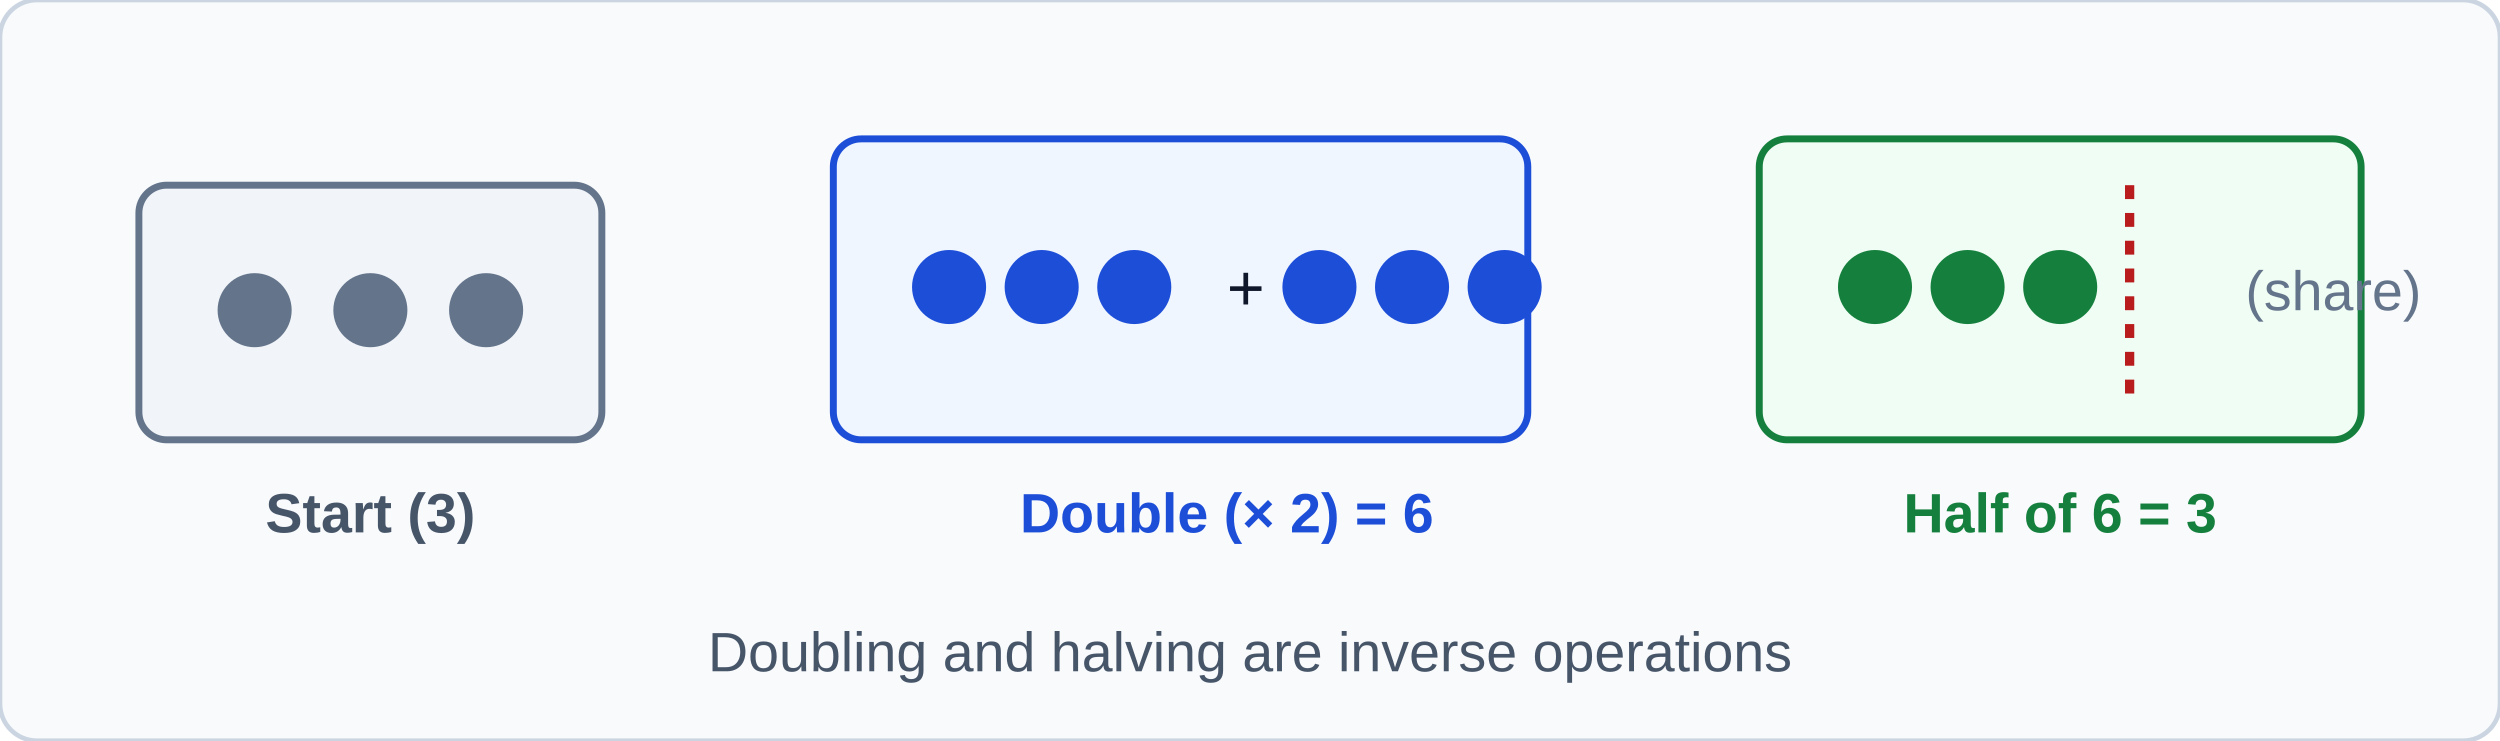
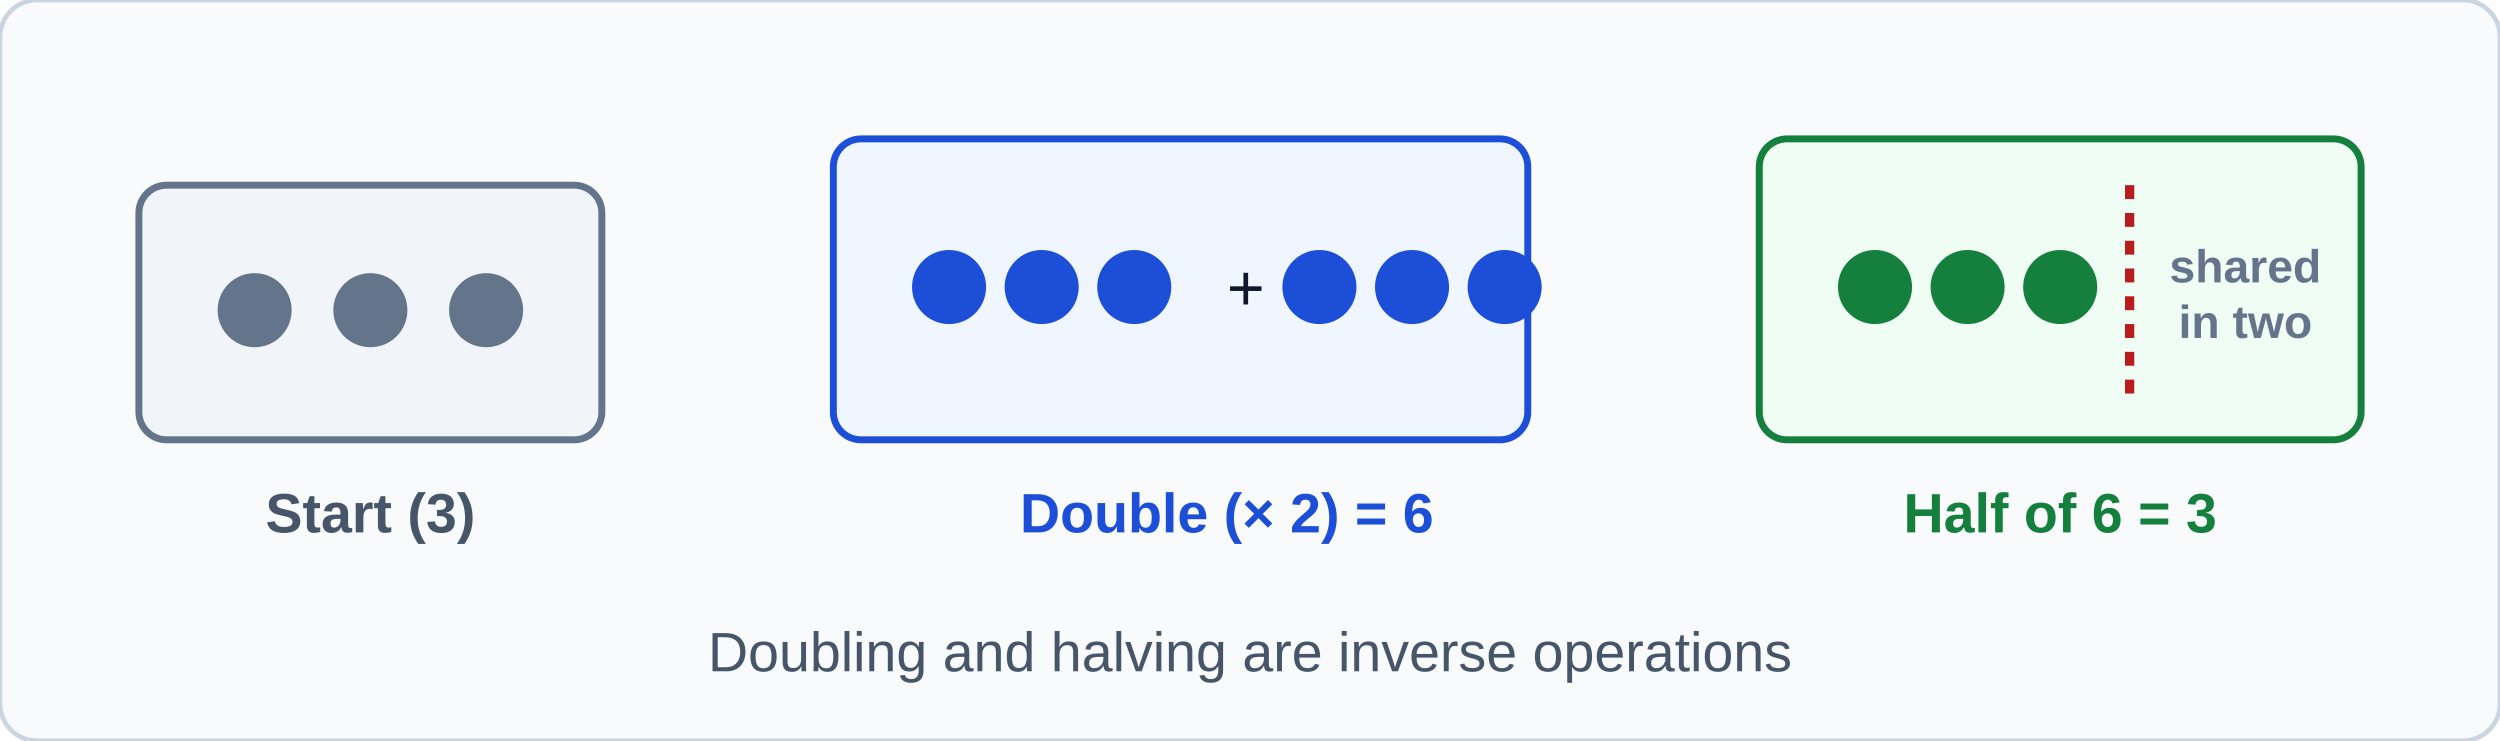
<svg xmlns="http://www.w3.org/2000/svg" viewBox="0 0 540 160" width="100%" height="160">
  <rect width="540" height="160" fill="#f8fafc" rx="8" stroke="#cbd5e1" stroke-width="1" />
  <g transform="translate(30, 30)">
    <rect x="0" y="10" width="100" height="55" rx="6" fill="#f1f5f9" stroke="#64748b" stroke-width="1.5" />
    <circle cx="25" cy="37" r="8" fill="#64748b" />
    <circle cx="50" cy="37" r="8" fill="#64748b" />
    <circle cx="75" cy="37" r="8" fill="#64748b" />
    <text x="50" y="85" font-family="Liberation Sans, sans-serif" font-size="12" font-weight="bold" fill="#475569" text-anchor="middle">Start (3)</text>
  </g>
  <g transform="translate(180, 20)">
    <rect x="0" y="10" width="150" height="65" rx="6" fill="#eff6ff" stroke="#1d4ed8" stroke-width="1.5" />
    <circle cx="25" cy="42" r="8" fill="#1d4ed8" />
    <circle cx="45" cy="42" r="8" fill="#1d4ed8" />
    <circle cx="65" cy="42" r="8" fill="#1d4ed8" />
    <text x="85" y="47" font-family="Liberation Sans" font-size="14" fill="#0f172a">+</text>
    <circle cx="105" cy="42" r="8" fill="#1d4ed8" />
    <circle cx="125" cy="42" r="8" fill="#1d4ed8" />
    <circle cx="145" cy="42" r="8" fill="#1d4ed8" />
    <text x="85" y="95" font-family="Liberation Sans, sans-serif" font-size="12" font-weight="bold" fill="#1d4ed8" text-anchor="middle">Double (× 2) = 6</text>
  </g>
  <g transform="translate(380, 20)">
    <rect x="0" y="10" width="130" height="65" rx="6" fill="#f0fdf4" stroke="#15803d" stroke-width="1.5" />
    <circle cx="25" cy="42" r="8" fill="#15803d" />
    <circle cx="45" cy="42" r="8" fill="#15803d" />
    <circle cx="65" cy="42" r="8" fill="#15803d" />
    <line x1="80" y1="20" x2="80" y2="65" stroke="#b91c1c" stroke-width="2" stroke-dasharray="3" />
-     <text x="105" y="47" font-family="Liberation Sans" font-size="12" fill="#64748b">(share)</text>
+     <text x="105" y="41" font-family="Liberation Sans, sans-serif" font-size="10" font-weight="bold" fill="#64748b" text-anchor="middle">shared</text>
+     <text x="105" y="53" font-family="Liberation Sans, sans-serif" font-size="10" font-weight="bold" fill="#64748b" text-anchor="middle">in two</text>
    <text x="65" y="95" font-family="Liberation Sans, sans-serif" font-size="12" font-weight="bold" fill="#15803d" text-anchor="middle">Half of 6 = 3</text>
  </g>
  <text x="270" y="145" font-family="Liberation Sans, sans-serif" font-size="12" fill="#475569" text-anchor="middle">Doubling and halving are inverse operations</text>
</svg>
